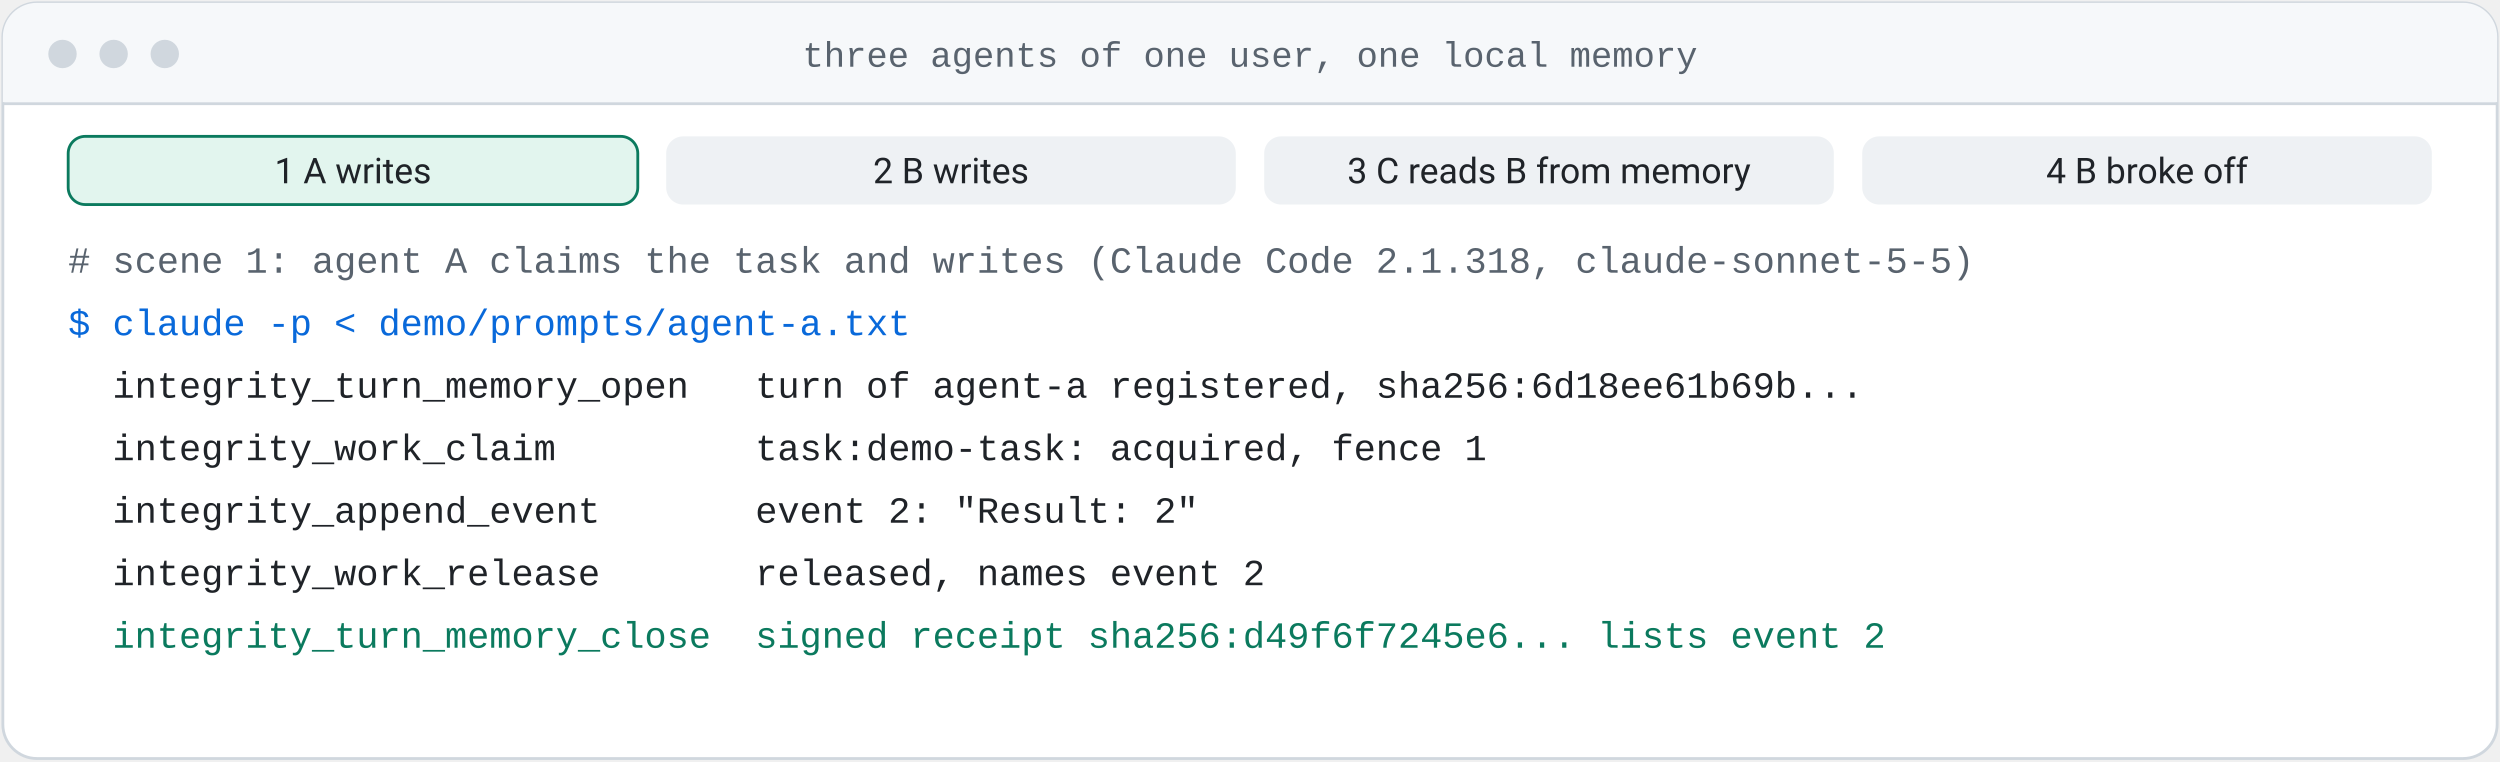
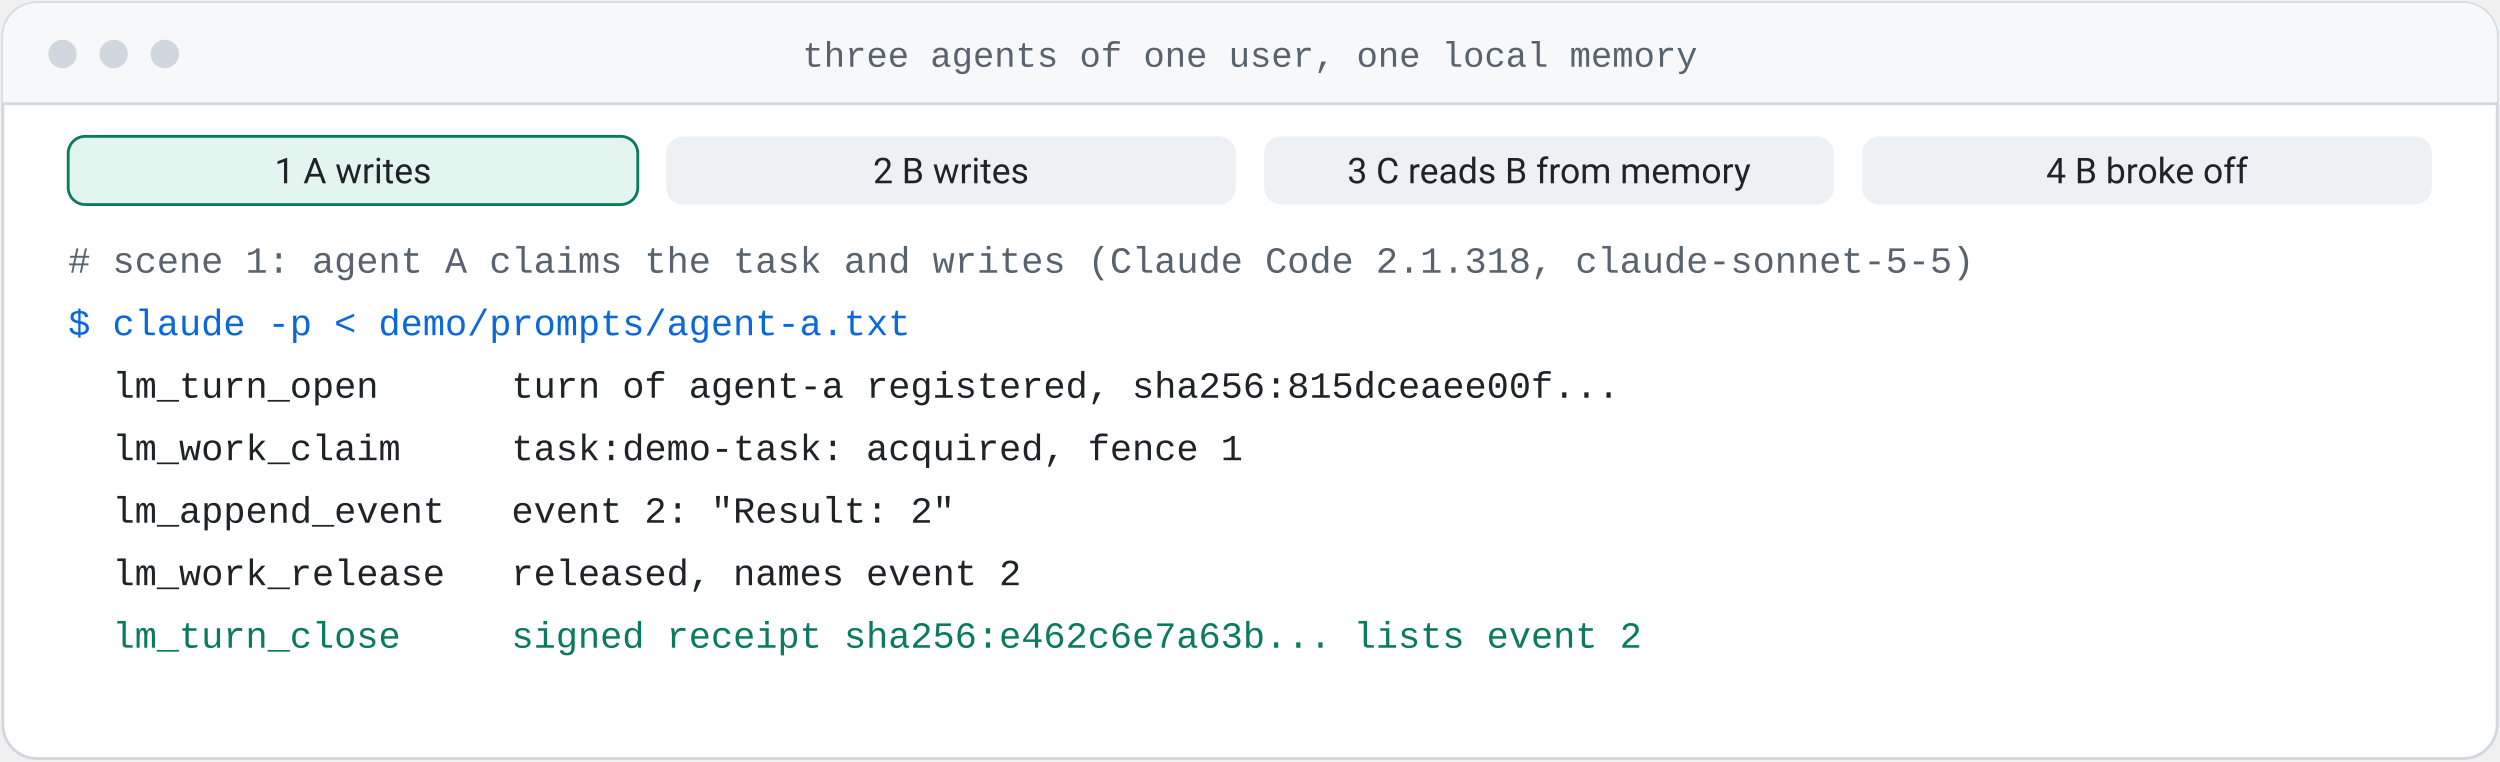
<svg xmlns="http://www.w3.org/2000/svg" viewBox="0 0 880 268" width="880" height="268" role="img" aria-labelledby="t d" font-family="ui-monospace, SFMono-Regular, Menlo, Consolas, 'Liberation Mono', monospace">
  <rect x="1" y="1" width="878" height="266" rx="12" fill="#FFFFFF" stroke="#D0D7DE" />
  <path d="M1 13a12 12 0 0 1 12-12h854a12 12 0 0 1 12 12v23H1z" fill="#F6F8FA" />
  <path d="M1 36.5h878" stroke="#D0D7DE" />
  <circle cx="22" cy="19" r="5" fill="#D0D7DE" />
  <circle cx="40" cy="19" r="5" fill="#D0D7DE" />
  <circle cx="58" cy="19" r="5" fill="#D0D7DE" />
  <text x="440" y="23.5" text-anchor="middle" font-size="12.5" fill="#59636E">three agents of one user, one local memory</text>
  <rect x="24" y="48" width="200.5" height="24" rx="6" fill="#EEF1F4" />
  <rect x="24" y="48" width="200.5" height="24" rx="6" fill="#E2F5EE" stroke="#0B7A5E" opacity="1">
    <animate attributeName="opacity" dur="48s" repeatCount="indefinite" keyTimes="0;0;0.005;0.245;0.25;1" values="0;0;1;1;0;0" />
  </rect>
  <text x="124.25" y="64.5" text-anchor="middle" font-size="12.5" font-family="ui-sans-serif, system-ui, -apple-system, 'Segoe UI', Roboto, Helvetica, Arial, sans-serif" fill="#1F2328">1 A writes</text>
  <rect x="234.5" y="48" width="200.5" height="24" rx="6" fill="#EEF1F4" />
  <rect x="234.5" y="48" width="200.5" height="24" rx="6" fill="#E2F5EE" stroke="#0B7A5E" opacity="0">
    <animate attributeName="opacity" dur="48s" repeatCount="indefinite" keyTimes="0;0.25;0.255;0.495;0.5;1" values="0;0;1;1;0;0" />
  </rect>
  <text x="334.75" y="64.5" text-anchor="middle" font-size="12.5" font-family="ui-sans-serif, system-ui, -apple-system, 'Segoe UI', Roboto, Helvetica, Arial, sans-serif" fill="#1F2328">2 B writes</text>
  <rect x="445" y="48" width="200.5" height="24" rx="6" fill="#EEF1F4" />
  <rect x="445" y="48" width="200.5" height="24" rx="6" fill="#E2F5EE" stroke="#0B7A5E" opacity="0">
    <animate attributeName="opacity" dur="48s" repeatCount="indefinite" keyTimes="0;0.5;0.505;0.745;0.75;1" values="0;0;1;1;0;0" />
  </rect>
  <text x="545.25" y="64.5" text-anchor="middle" font-size="12.5" font-family="ui-sans-serif, system-ui, -apple-system, 'Segoe UI', Roboto, Helvetica, Arial, sans-serif" fill="#1F2328">3 C reads B from memory</text>
  <rect x="655.5" y="48" width="200.5" height="24" rx="6" fill="#EEF1F4" />
  <rect x="655.5" y="48" width="200.5" height="24" rx="6" fill="#E2F5EE" stroke="#0B7A5E" opacity="0">
    <animate attributeName="opacity" dur="48s" repeatCount="indefinite" keyTimes="0;0.75;0.755;0.995;1;1" values="0;0;1;1;0;0" />
  </rect>
  <text x="755.75" y="64.5" text-anchor="middle" font-size="12.5" font-family="ui-sans-serif, system-ui, -apple-system, 'Segoe UI', Roboto, Helvetica, Arial, sans-serif" fill="#1F2328">4 B broke off</text>
  <text x="24" y="96" font-size="13" xml:space="preserve" fill="#59636E" opacity="1"># scene 1: agent A claims the task and writes (Claude Code 2.1.318, claude-sonnet-5-5)<animate attributeName="opacity" dur="48s" repeatCount="indefinite" keyTimes="0;0.006;0.011;0.24;0.245;1" values="0;0;1;1;0;0" />
  </text>
  <text x="24" y="118" font-size="13" xml:space="preserve" fill="#0969DA" opacity="1">$ claude -p &lt; demo/prompts/agent-a.txt<animate attributeName="opacity" dur="48s" repeatCount="indefinite" keyTimes="0;0.021;0.026;0.24;0.245;1" values="0;0;1;1;0;0" />
  </text>
-   <text x="24" y="140" font-size="13" xml:space="preserve" fill="#1F2328" opacity="1">  integrity_turn_memory_open   turn of agent-a registered, sha256:6d18ee61b69b...<animate attributeName="opacity" dur="48s" repeatCount="indefinite" keyTimes="0;0.035;0.041;0.24;0.245;1" values="0;0;1;1;0;0" />
+   <text x="24" y="140" font-size="13" xml:space="preserve" fill="#1F2328" opacity="1">  lm_turn_open      turn of agent-a registered, sha256:815dceaee00f...<animate attributeName="opacity" dur="48s" repeatCount="indefinite" keyTimes="0;0.035;0.041;0.24;0.245;1" values="0;0;1;1;0;0" />
  </text>
-   <text x="24" y="162" font-size="13" xml:space="preserve" fill="#1F2328" opacity="1">  integrity_work_claim         task:demo-task: acquired, fence 1<animate attributeName="opacity" dur="48s" repeatCount="indefinite" keyTimes="0;0.05;0.055;0.24;0.245;1" values="0;0;1;1;0;0" />
+   <text x="24" y="162" font-size="13" xml:space="preserve" fill="#1F2328" opacity="1">  lm_work_claim     task:demo-task: acquired, fence 1<animate attributeName="opacity" dur="48s" repeatCount="indefinite" keyTimes="0;0.05;0.055;0.24;0.245;1" values="0;0;1;1;0;0" />
  </text>
-   <text x="24" y="184" font-size="13" xml:space="preserve" fill="#1F2328" opacity="1">  integrity_append_event       event 2: "Result: 2"<animate attributeName="opacity" dur="48s" repeatCount="indefinite" keyTimes="0;0.065;0.07;0.24;0.245;1" values="0;0;1;1;0;0" />
+   <text x="24" y="184" font-size="13" xml:space="preserve" fill="#1F2328" opacity="1">  lm_append_event   event 2: "Result: 2"<animate attributeName="opacity" dur="48s" repeatCount="indefinite" keyTimes="0;0.065;0.07;0.24;0.245;1" values="0;0;1;1;0;0" />
  </text>
-   <text x="24" y="206" font-size="13" xml:space="preserve" fill="#1F2328" opacity="1">  integrity_work_release       released, names event 2<animate attributeName="opacity" dur="48s" repeatCount="indefinite" keyTimes="0;0.079;0.084;0.24;0.245;1" values="0;0;1;1;0;0" />
+   <text x="24" y="206" font-size="13" xml:space="preserve" fill="#1F2328" opacity="1">  lm_work_release   released, names event 2<animate attributeName="opacity" dur="48s" repeatCount="indefinite" keyTimes="0;0.079;0.084;0.24;0.245;1" values="0;0;1;1;0;0" />
  </text>
-   <text x="24" y="228" font-size="13" xml:space="preserve" fill="#0B7A5E" opacity="1">  integrity_turn_memory_close  signed receipt sha256:d49f6f7245e6... lists event 2<animate attributeName="opacity" dur="48s" repeatCount="indefinite" keyTimes="0;0.094;0.099;0.24;0.245;1" values="0;0;1;1;0;0" />
+   <text x="24" y="228" font-size="13" xml:space="preserve" fill="#0B7A5E" opacity="1">  lm_turn_close     signed receipt sha256:e462c6e7a63b... lists event 2<animate attributeName="opacity" dur="48s" repeatCount="indefinite" keyTimes="0;0.094;0.099;0.24;0.245;1" values="0;0;1;1;0;0" />
  </text>
-   <text x="24" y="96" font-size="13" xml:space="preserve" fill="#59636E" opacity="0"># scene 2: agent B claims the task and writes (Claude Code 2.1.318, claude-sonnet-5-5)<animate attributeName="opacity" dur="48s" repeatCount="indefinite" keyTimes="0;0.256;0.262;0.49;0.495;1" values="0;0;1;1;0;0" />
+   <text x="24" y="96" font-size="13" xml:space="preserve" fill="#59636E" opacity="0"># scene 2: agent B claims the task and writes (Codex CLI 0.163.0)<animate attributeName="opacity" dur="48s" repeatCount="indefinite" keyTimes="0;0.256;0.262;0.49;0.495;1" values="0;0;1;1;0;0" />
  </text>
-   <text x="24" y="118" font-size="13" xml:space="preserve" fill="#0969DA" opacity="0">$ claude -p &lt; demo/prompts/agent-b.txt<animate attributeName="opacity" dur="48s" repeatCount="indefinite" keyTimes="0;0.271;0.276;0.49;0.495;1" values="0;0;1;1;0;0" />
+   <text x="24" y="118" font-size="13" xml:space="preserve" fill="#0969DA" opacity="0">$ codex exec - &lt; demo/prompts/agent-b.txt<animate attributeName="opacity" dur="48s" repeatCount="indefinite" keyTimes="0;0.271;0.276;0.49;0.495;1" values="0;0;1;1;0;0" />
  </text>
-   <text x="24" y="140" font-size="13" xml:space="preserve" fill="#1F2328" opacity="0">  integrity_turn_memory_open   turn of agent-b registered, sha256:9c3292336422...<animate attributeName="opacity" dur="48s" repeatCount="indefinite" keyTimes="0;0.285;0.291;0.49;0.495;1" values="0;0;1;1;0;0" />
+   <text x="24" y="140" font-size="13" xml:space="preserve" fill="#1F2328" opacity="0">  lm_turn_open      turn of agent-b registered, sha256:84a4e2f99c9e...<animate attributeName="opacity" dur="48s" repeatCount="indefinite" keyTimes="0;0.285;0.291;0.49;0.495;1" values="0;0;1;1;0;0" />
  </text>
-   <text x="24" y="162" font-size="13" xml:space="preserve" fill="#1F2328" opacity="0">  integrity_work_claim         task:demo-task: acquired, fence 2<animate attributeName="opacity" dur="48s" repeatCount="indefinite" keyTimes="0;0.3;0.305;0.49;0.495;1" values="0;0;1;1;0;0" />
+   <text x="24" y="162" font-size="13" xml:space="preserve" fill="#1F2328" opacity="0">  lm_work_claim     task:demo-task: acquired, fence 2<animate attributeName="opacity" dur="48s" repeatCount="indefinite" keyTimes="0;0.3;0.305;0.49;0.495;1" values="0;0;1;1;0;0" />
  </text>
-   <text x="24" y="184" font-size="13" xml:space="preserve" fill="#1F2328" opacity="0">  integrity_append_event       event 3: "Result: X"<animate attributeName="opacity" dur="48s" repeatCount="indefinite" keyTimes="0;0.315;0.32;0.49;0.495;1" values="0;0;1;1;0;0" />
+   <text x="24" y="184" font-size="13" xml:space="preserve" fill="#1F2328" opacity="0">  lm_append_event   event 3: "Result: X"<animate attributeName="opacity" dur="48s" repeatCount="indefinite" keyTimes="0;0.315;0.32;0.49;0.495;1" values="0;0;1;1;0;0" />
  </text>
-   <text x="24" y="206" font-size="13" xml:space="preserve" fill="#1F2328" opacity="0">  integrity_work_release       released, names event 3<animate attributeName="opacity" dur="48s" repeatCount="indefinite" keyTimes="0;0.329;0.334;0.49;0.495;1" values="0;0;1;1;0;0" />
+   <text x="24" y="206" font-size="13" xml:space="preserve" fill="#1F2328" opacity="0">  lm_work_release   released, names event 3<animate attributeName="opacity" dur="48s" repeatCount="indefinite" keyTimes="0;0.329;0.334;0.49;0.495;1" values="0;0;1;1;0;0" />
  </text>
-   <text x="24" y="228" font-size="13" xml:space="preserve" fill="#0B7A5E" opacity="0">  integrity_turn_memory_close  signed receipt sha256:09a9dc4aad79... lists event 3<animate attributeName="opacity" dur="48s" repeatCount="indefinite" keyTimes="0;0.344;0.349;0.49;0.495;1" values="0;0;1;1;0;0" />
+   <text x="24" y="228" font-size="13" xml:space="preserve" fill="#0B7A5E" opacity="0">  lm_turn_close     signed receipt sha256:1bbabf5cdc9b... lists event 3<animate attributeName="opacity" dur="48s" repeatCount="indefinite" keyTimes="0;0.344;0.349;0.49;0.495;1" values="0;0;1;1;0;0" />
  </text>
  <text x="24" y="96" font-size="13" xml:space="preserve" fill="#59636E" opacity="0"># scene 3: agent C continues; it reads the memory and does not ask agent B<animate attributeName="opacity" dur="48s" repeatCount="indefinite" keyTimes="0;0.506;0.511;0.74;0.745;1" values="0;0;1;1;0;0" />
  </text>
  <text x="24" y="118" font-size="13" xml:space="preserve" fill="#0969DA" opacity="0">$ claude -p &lt; demo/prompts/agent-c.txt<animate attributeName="opacity" dur="48s" repeatCount="indefinite" keyTimes="0;0.521;0.526;0.74;0.745;1" values="0;0;1;1;0;0" />
  </text>
-   <text x="24" y="140" font-size="13" xml:space="preserve" fill="#1F2328" opacity="0">  integrity_seed_recall        2 events: "Result: 2" by agent-a, "Result: X" by agent-b<animate attributeName="opacity" dur="48s" repeatCount="indefinite" keyTimes="0;0.535;0.541;0.74;0.745;1" values="0;0;1;1;0;0" />
+   <text x="24" y="140" font-size="13" xml:space="preserve" fill="#1F2328" opacity="0">  lm_seed_recall             2 events: "Result: 2" by agent-a, "Result: X" by agent-b<animate attributeName="opacity" dur="48s" repeatCount="indefinite" keyTimes="0;0.535;0.541;0.74;0.745;1" values="0;0;1;1;0;0" />
  </text>
-   <text x="24" y="162" font-size="13" xml:space="preserve" fill="#1F2328" opacity="0">  integrity_turn_receipt_by_event   event 3: "Result: X"<animate attributeName="opacity" dur="48s" repeatCount="indefinite" keyTimes="0;0.55;0.555;0.74;0.745;1" values="0;0;1;1;0;0" />
+   <text x="24" y="162" font-size="13" xml:space="preserve" fill="#1F2328" opacity="0">  lm_turn_receipt_by_event   event 3: "Result: X"<animate attributeName="opacity" dur="48s" repeatCount="indefinite" keyTimes="0;0.55;0.555;0.74;0.745;1" values="0;0;1;1;0;0" />
  </text>
-   <text x="24" y="184" font-size="13" xml:space="preserve" fill="#1F2328" opacity="0">    author  agent-b / claude-code / local-machine   (declared by the writer; not verified)<animate attributeName="opacity" dur="48s" repeatCount="indefinite" keyTimes="0;0.565;0.57;0.74;0.745;1" values="0;0;1;1;0;0" />
+   <text x="24" y="184" font-size="13" xml:space="preserve" fill="#1F2328" opacity="0">    author  agent-b / codex / local-machine   (declared by the writer; not verified)<animate attributeName="opacity" dur="48s" repeatCount="indefinite" keyTimes="0;0.565;0.57;0.74;0.745;1" values="0;0;1;1;0;0" />
  </text>
  <text x="24" y="206" font-size="13" xml:space="preserve" fill="#0B7A5E" opacity="0">    claim   task:demo-task, fence 2: acquired, then released naming event 3<animate attributeName="opacity" dur="48s" repeatCount="indefinite" keyTimes="0;0.579;0.584;0.74;0.745;1" values="0;0;1;1;0;0" />
  </text>
-   <text x="24" y="228" font-size="13" xml:space="preserve" fill="#0B7A5E" opacity="0">    turn    closed 12:55:48Z: the signed receipt lists event 3<animate attributeName="opacity" dur="48s" repeatCount="indefinite" keyTimes="0;0.594;0.599;0.74;0.745;1" values="0;0;1;1;0;0" />
+   <text x="24" y="228" font-size="13" xml:space="preserve" fill="#0B7A5E" opacity="0">    turn    closed 13:54:15Z: the signed receipt lists event 3<animate attributeName="opacity" dur="48s" repeatCount="indefinite" keyTimes="0;0.594;0.599;0.74;0.745;1" values="0;0;1;1;0;0" />
  </text>
  <text x="24" y="96" font-size="13" xml:space="preserve" fill="#59636E" opacity="0"># scene 4: a second run: agent B stopped before the release and the close<animate attributeName="opacity" dur="48s" repeatCount="indefinite" keyTimes="0;0.756;0.761;0.99;0.995;1" values="0;0;1;1;0;0" />
  </text>
  <text x="24" y="118" font-size="13" xml:space="preserve" fill="#0969DA" opacity="0">$ claude -p &lt; demo/prompts/agent-c.txt<animate attributeName="opacity" dur="48s" repeatCount="indefinite" keyTimes="0;0.771;0.776;0.99;0.995;1" values="0;0;1;1;0;0" />
  </text>
-   <text x="24" y="140" font-size="13" xml:space="preserve" fill="#1F2328" opacity="0">  integrity_seed_recall        2 events: "Result: 2" by agent-a, "Result: X" by agent-b<animate attributeName="opacity" dur="48s" repeatCount="indefinite" keyTimes="0;0.785;0.791;0.99;0.995;1" values="0;0;1;1;0;0" />
+   <text x="24" y="140" font-size="13" xml:space="preserve" fill="#1F2328" opacity="0">  lm_seed_recall             2 events: "Result: 2" by agent-a, "Result: X" by agent-b<animate attributeName="opacity" dur="48s" repeatCount="indefinite" keyTimes="0;0.785;0.791;0.99;0.995;1" values="0;0;1;1;0;0" />
  </text>
-   <text x="24" y="162" font-size="13" xml:space="preserve" fill="#1F2328" opacity="0">  integrity_turn_receipt_by_event   event 3: "Result: X"<animate attributeName="opacity" dur="48s" repeatCount="indefinite" keyTimes="0;0.8;0.805;0.99;0.995;1" values="0;0;1;1;0;0" />
+   <text x="24" y="162" font-size="13" xml:space="preserve" fill="#1F2328" opacity="0">  lm_turn_receipt_by_event   event 3: "Result: X"<animate attributeName="opacity" dur="48s" repeatCount="indefinite" keyTimes="0;0.8;0.805;0.99;0.995;1" values="0;0;1;1;0;0" />
  </text>
-   <text x="24" y="184" font-size="13" xml:space="preserve" fill="#1F2328" opacity="0">    author  agent-b / claude-code / local-machine   (declared by the writer; not verified)<animate attributeName="opacity" dur="48s" repeatCount="indefinite" keyTimes="0;0.815;0.82;0.99;0.995;1" values="0;0;1;1;0;0" />
+   <text x="24" y="184" font-size="13" xml:space="preserve" fill="#1F2328" opacity="0">    author  agent-b / codex / local-machine   (declared by the writer; not verified)<animate attributeName="opacity" dur="48s" repeatCount="indefinite" keyTimes="0;0.815;0.82;0.99;0.995;1" values="0;0;1;1;0;0" />
  </text>
  <text x="24" y="206" font-size="13" xml:space="preserve" fill="#CF222E" opacity="0">    claim   task:demo-task, fence 2: acquired, never released<animate attributeName="opacity" dur="48s" repeatCount="indefinite" keyTimes="0;0.829;0.834;0.99;0.995;1" values="0;0;1;1;0;0" />
  </text>
-   <text x="24" y="228" font-size="13" xml:space="preserve" fill="#CF222E" opacity="0">    turn    open since 12:57:18Z: no closing receipt, no gap recorded<animate attributeName="opacity" dur="48s" repeatCount="indefinite" keyTimes="0;0.844;0.849;0.99;0.995;1" values="0;0;1;1;0;0" />
+   <text x="24" y="228" font-size="13" xml:space="preserve" fill="#CF222E" opacity="0">    turn    open since 13:55:17Z: no closing receipt, no gap recorded<animate attributeName="opacity" dur="48s" repeatCount="indefinite" keyTimes="0;0.844;0.849;0.99;0.995;1" values="0;0;1;1;0;0" />
  </text>
</svg>
